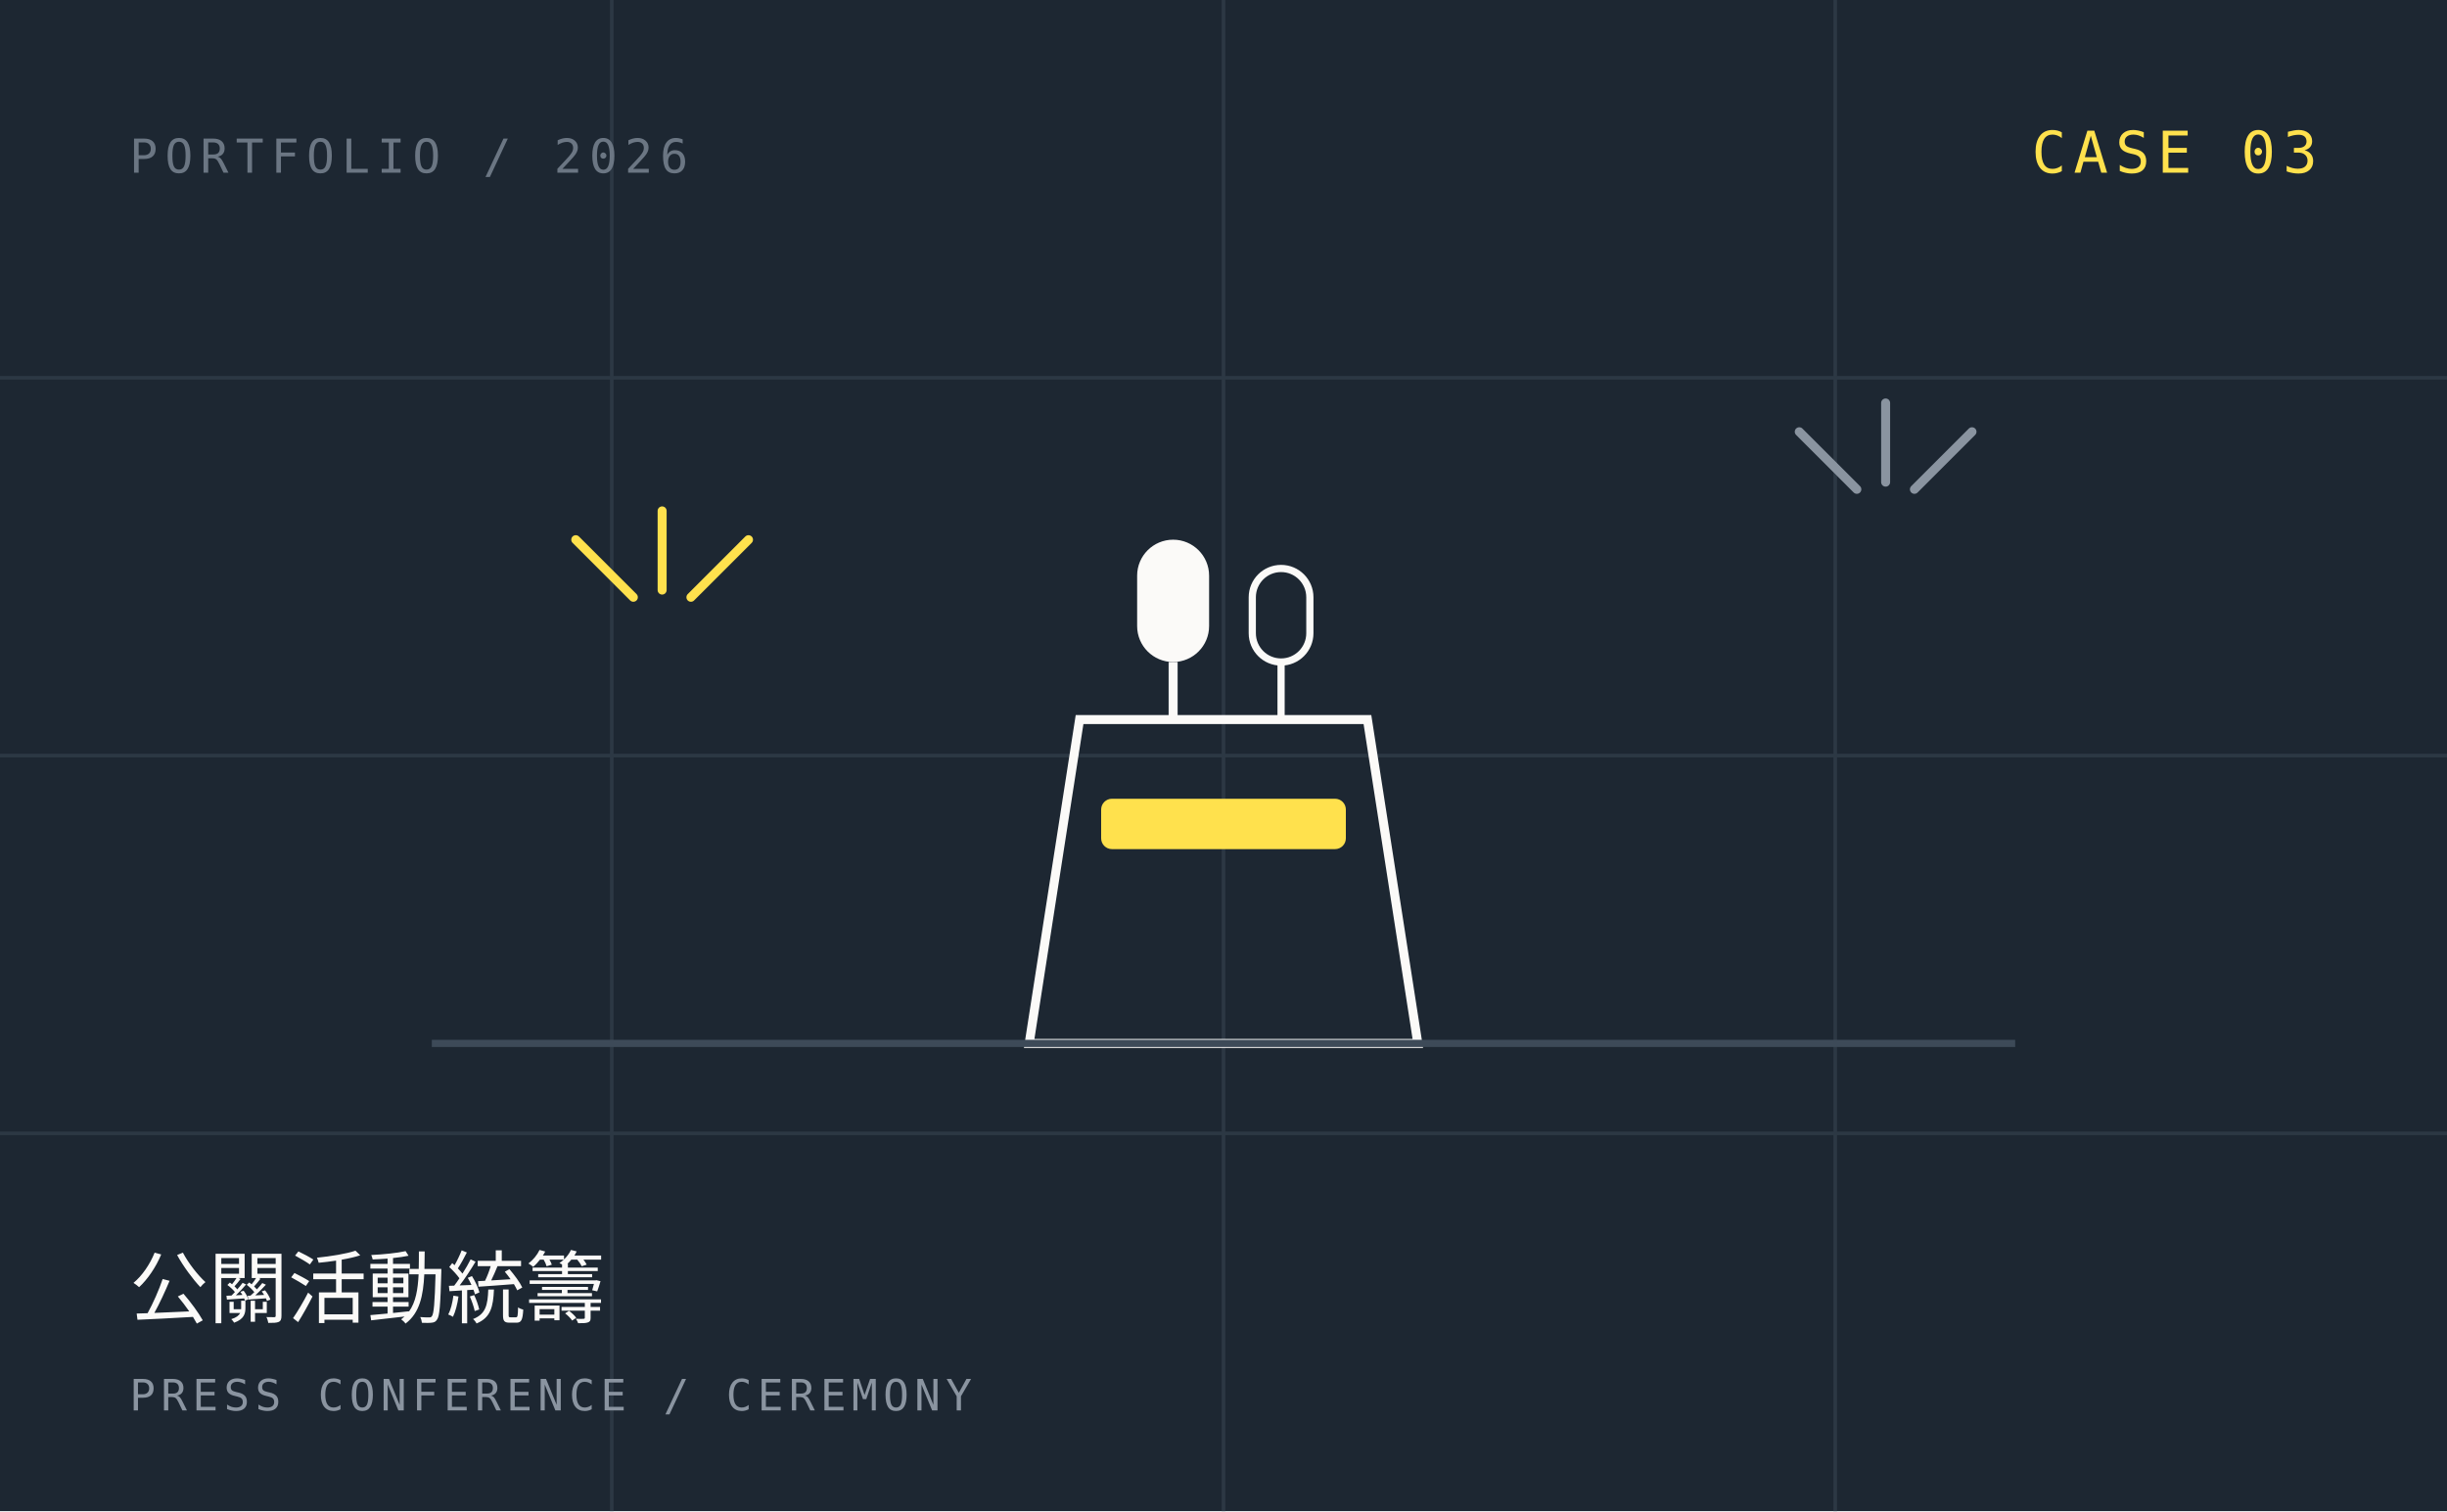
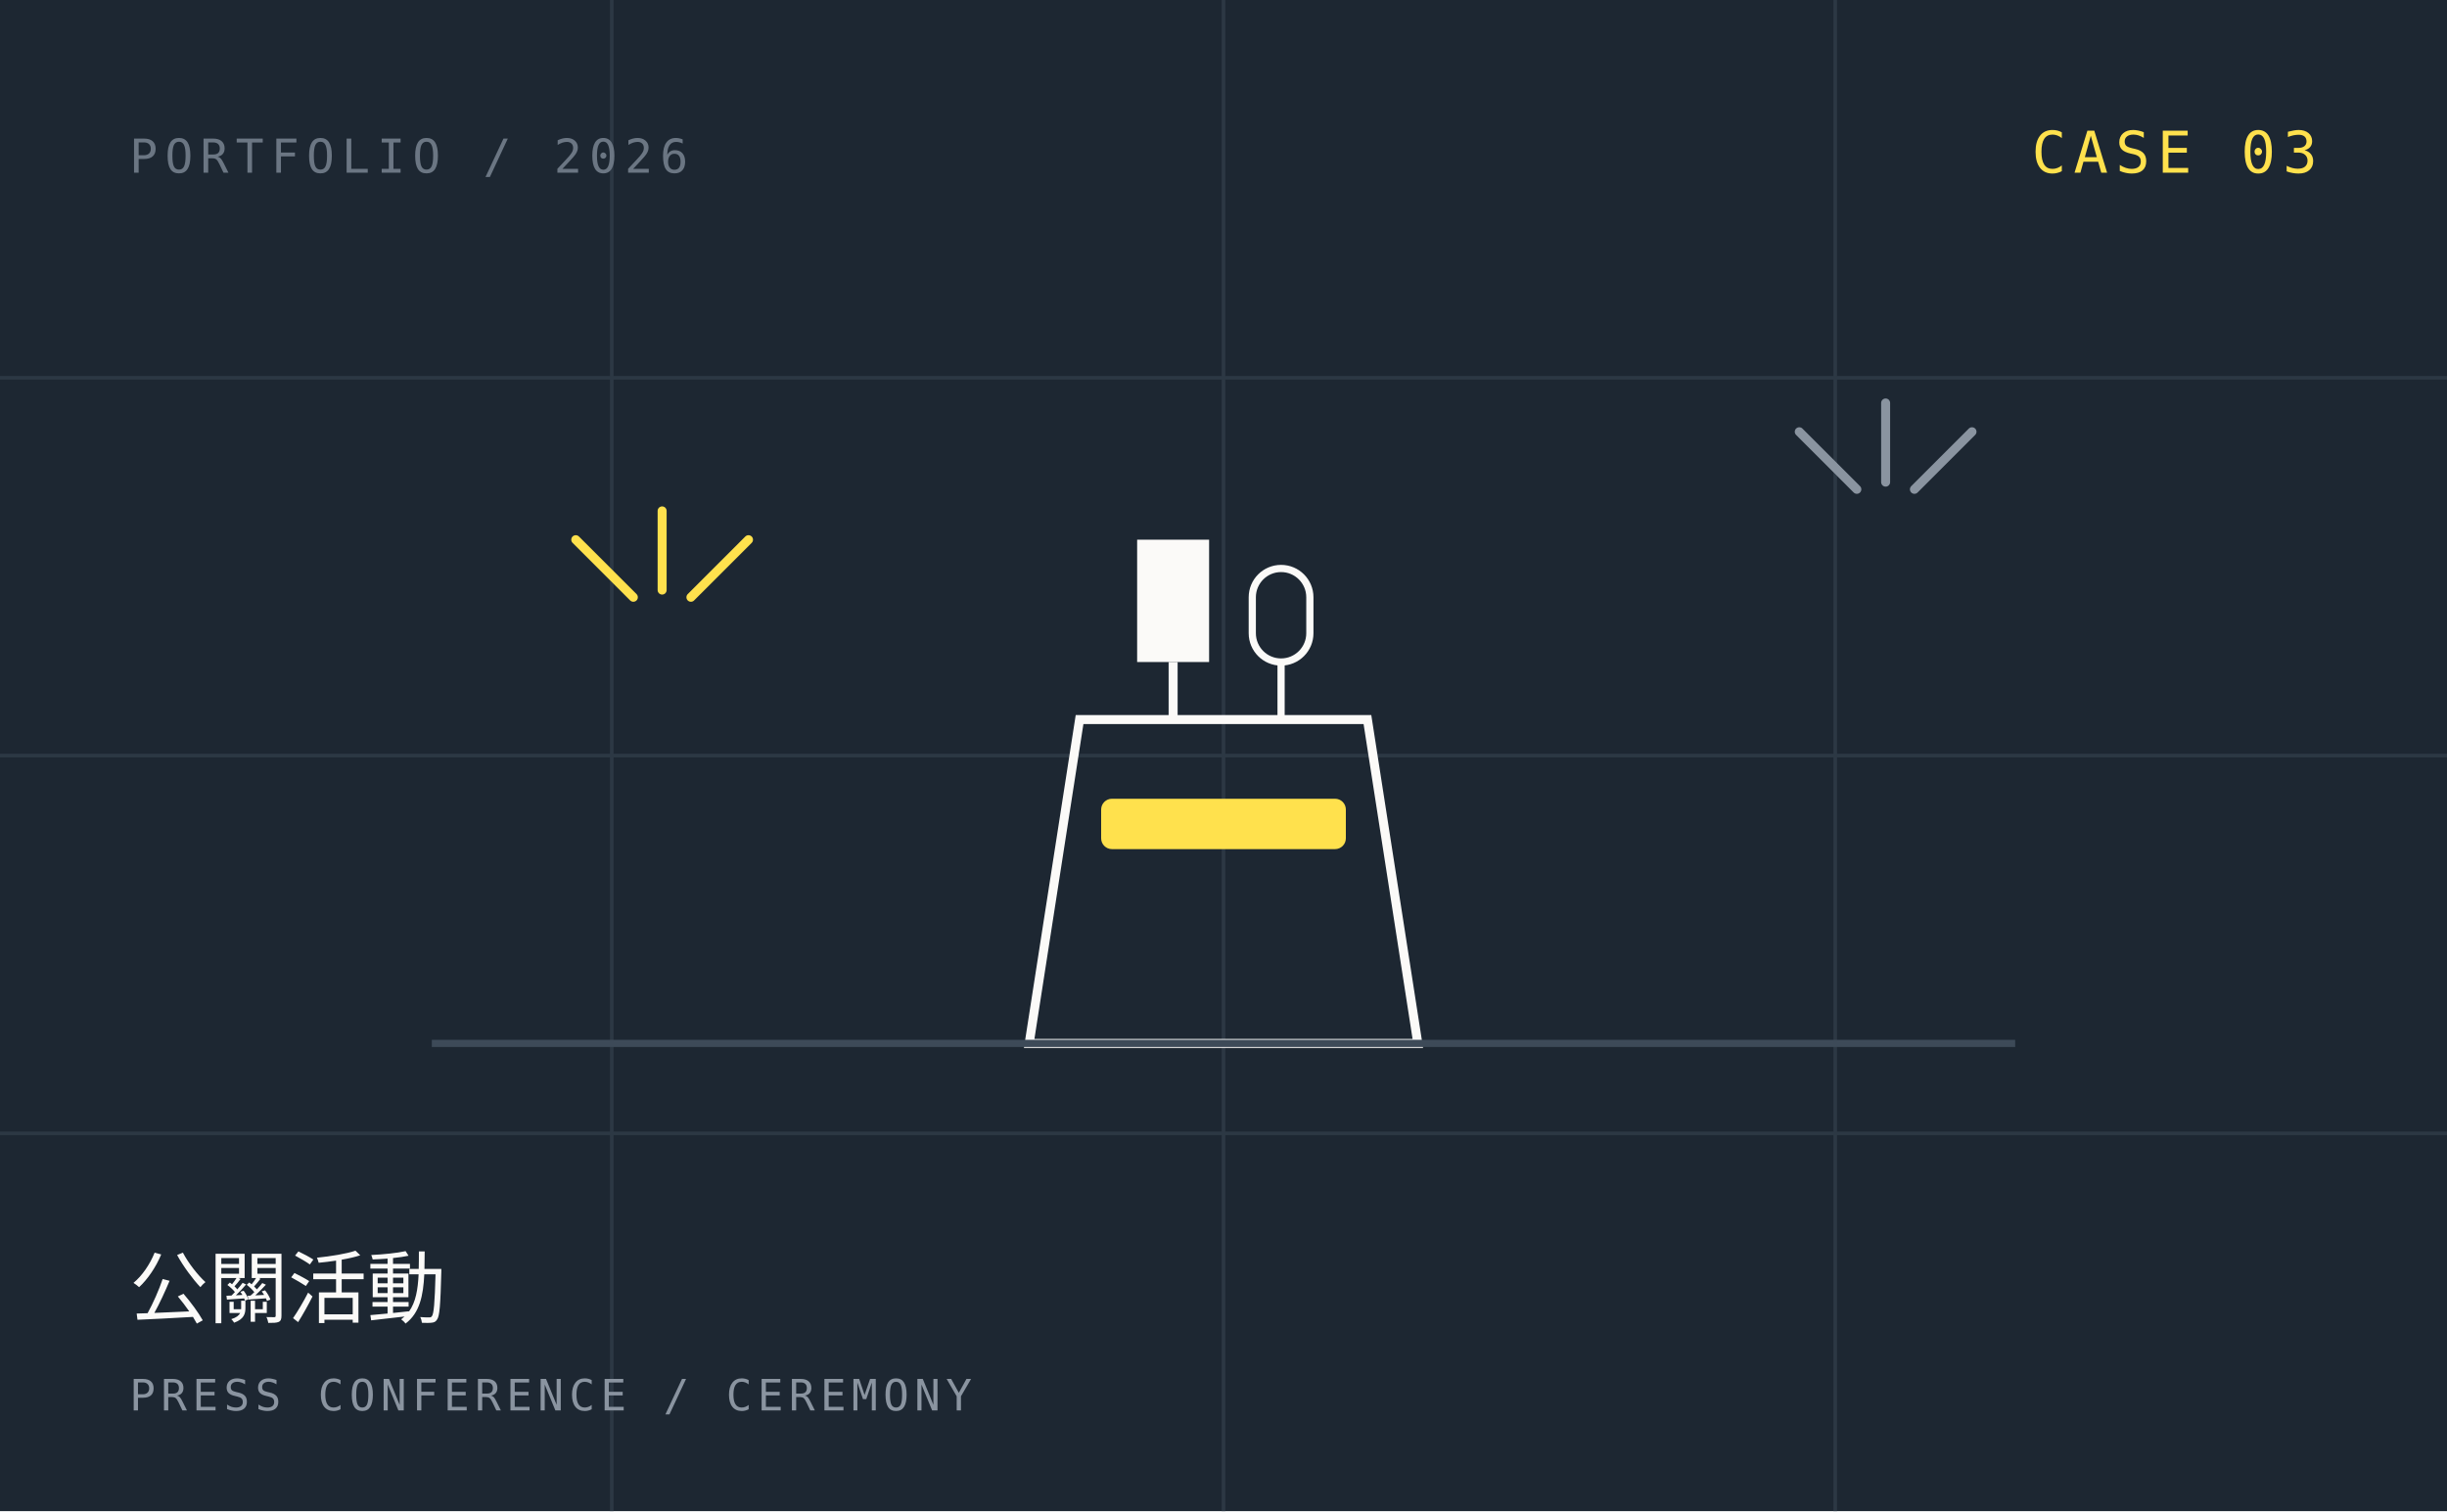
<svg xmlns="http://www.w3.org/2000/svg" width="680" height="420" viewBox="0 0 680 420">
  <rect x="0" y="0" width="680" height="420" fill="#1d2732" />
  <g stroke="#2c3844" stroke-width="1">
    <line x1="0" y1="105" x2="680" y2="105" />
    <line x1="0" y1="210" x2="680" y2="210" />
    <line x1="0" y1="315" x2="680" y2="315" />
    <line x1="170" y1="0" x2="170" y2="420" />
    <line x1="340" y1="0" x2="340" y2="420" />
    <line x1="510" y1="0" x2="510" y2="420" />
  </g>
  <text x="36" y="48" font-family="monospace" font-size="13" letter-spacing="2" fill="#6b7683">PORTFOLIO / 2026</text>
  <text x="644" y="48" text-anchor="end" font-family="monospace" font-size="16" letter-spacing="2" fill="#ffe14d">CASE 03</text>
  <path d="M300 200 h80 l14 90 h-108 z" fill="none" stroke="#fbfaf8" stroke-width="2.5" />
-   <rect x="316" y="150" width="20" height="34" rx="10" fill="#fbfaf8" />
+   <rect x="316" y="150" width="20" height="34" fill="#fbfaf8" />
  <line x1="326" y1="184" x2="326" y2="200" stroke="#fbfaf8" stroke-width="2.5" />
  <rect x="348" y="158" width="16" height="26" rx="8" fill="none" stroke="#fbfaf8" stroke-width="2" />
  <line x1="356" y1="184" x2="356" y2="200" stroke="#fbfaf8" stroke-width="2" />
  <rect x="306" y="222" width="68" height="14" rx="3" fill="#ffe14d" />
  <g stroke="#ffe14d" stroke-width="2.5" stroke-linecap="round">
    <line x1="160" y1="150" x2="176" y2="166" />
    <line x1="184" y1="142" x2="184" y2="164" />
    <line x1="208" y1="150" x2="192" y2="166" />
  </g>
  <g stroke="#8a94a0" stroke-width="2.5" stroke-linecap="round">
    <line x1="500" y1="120" x2="516" y2="136" />
    <line x1="524" y1="112" x2="524" y2="134" />
    <line x1="548" y1="120" x2="532" y2="136" />
  </g>
  <line x1="120" y1="290" x2="560" y2="290" stroke="#3d4a58" stroke-width="2" />
-   <text x="36" y="366" font-family="'Noto Sans TC','PingFang TC',sans-serif" font-size="22" font-weight="500" fill="#fbfaf8">公關活動統籌</text>
+   <text x="36" y="366" font-family="'Noto Sans TC','PingFang TC',sans-serif" font-size="22" font-weight="500" fill="#fbfaf8">公關活動</text>
  <text x="36" y="392" font-family="monospace" font-size="12" letter-spacing="1.5" fill="#8a94a0">PRESS CONFERENCE / CEREMONY</text>
</svg>
